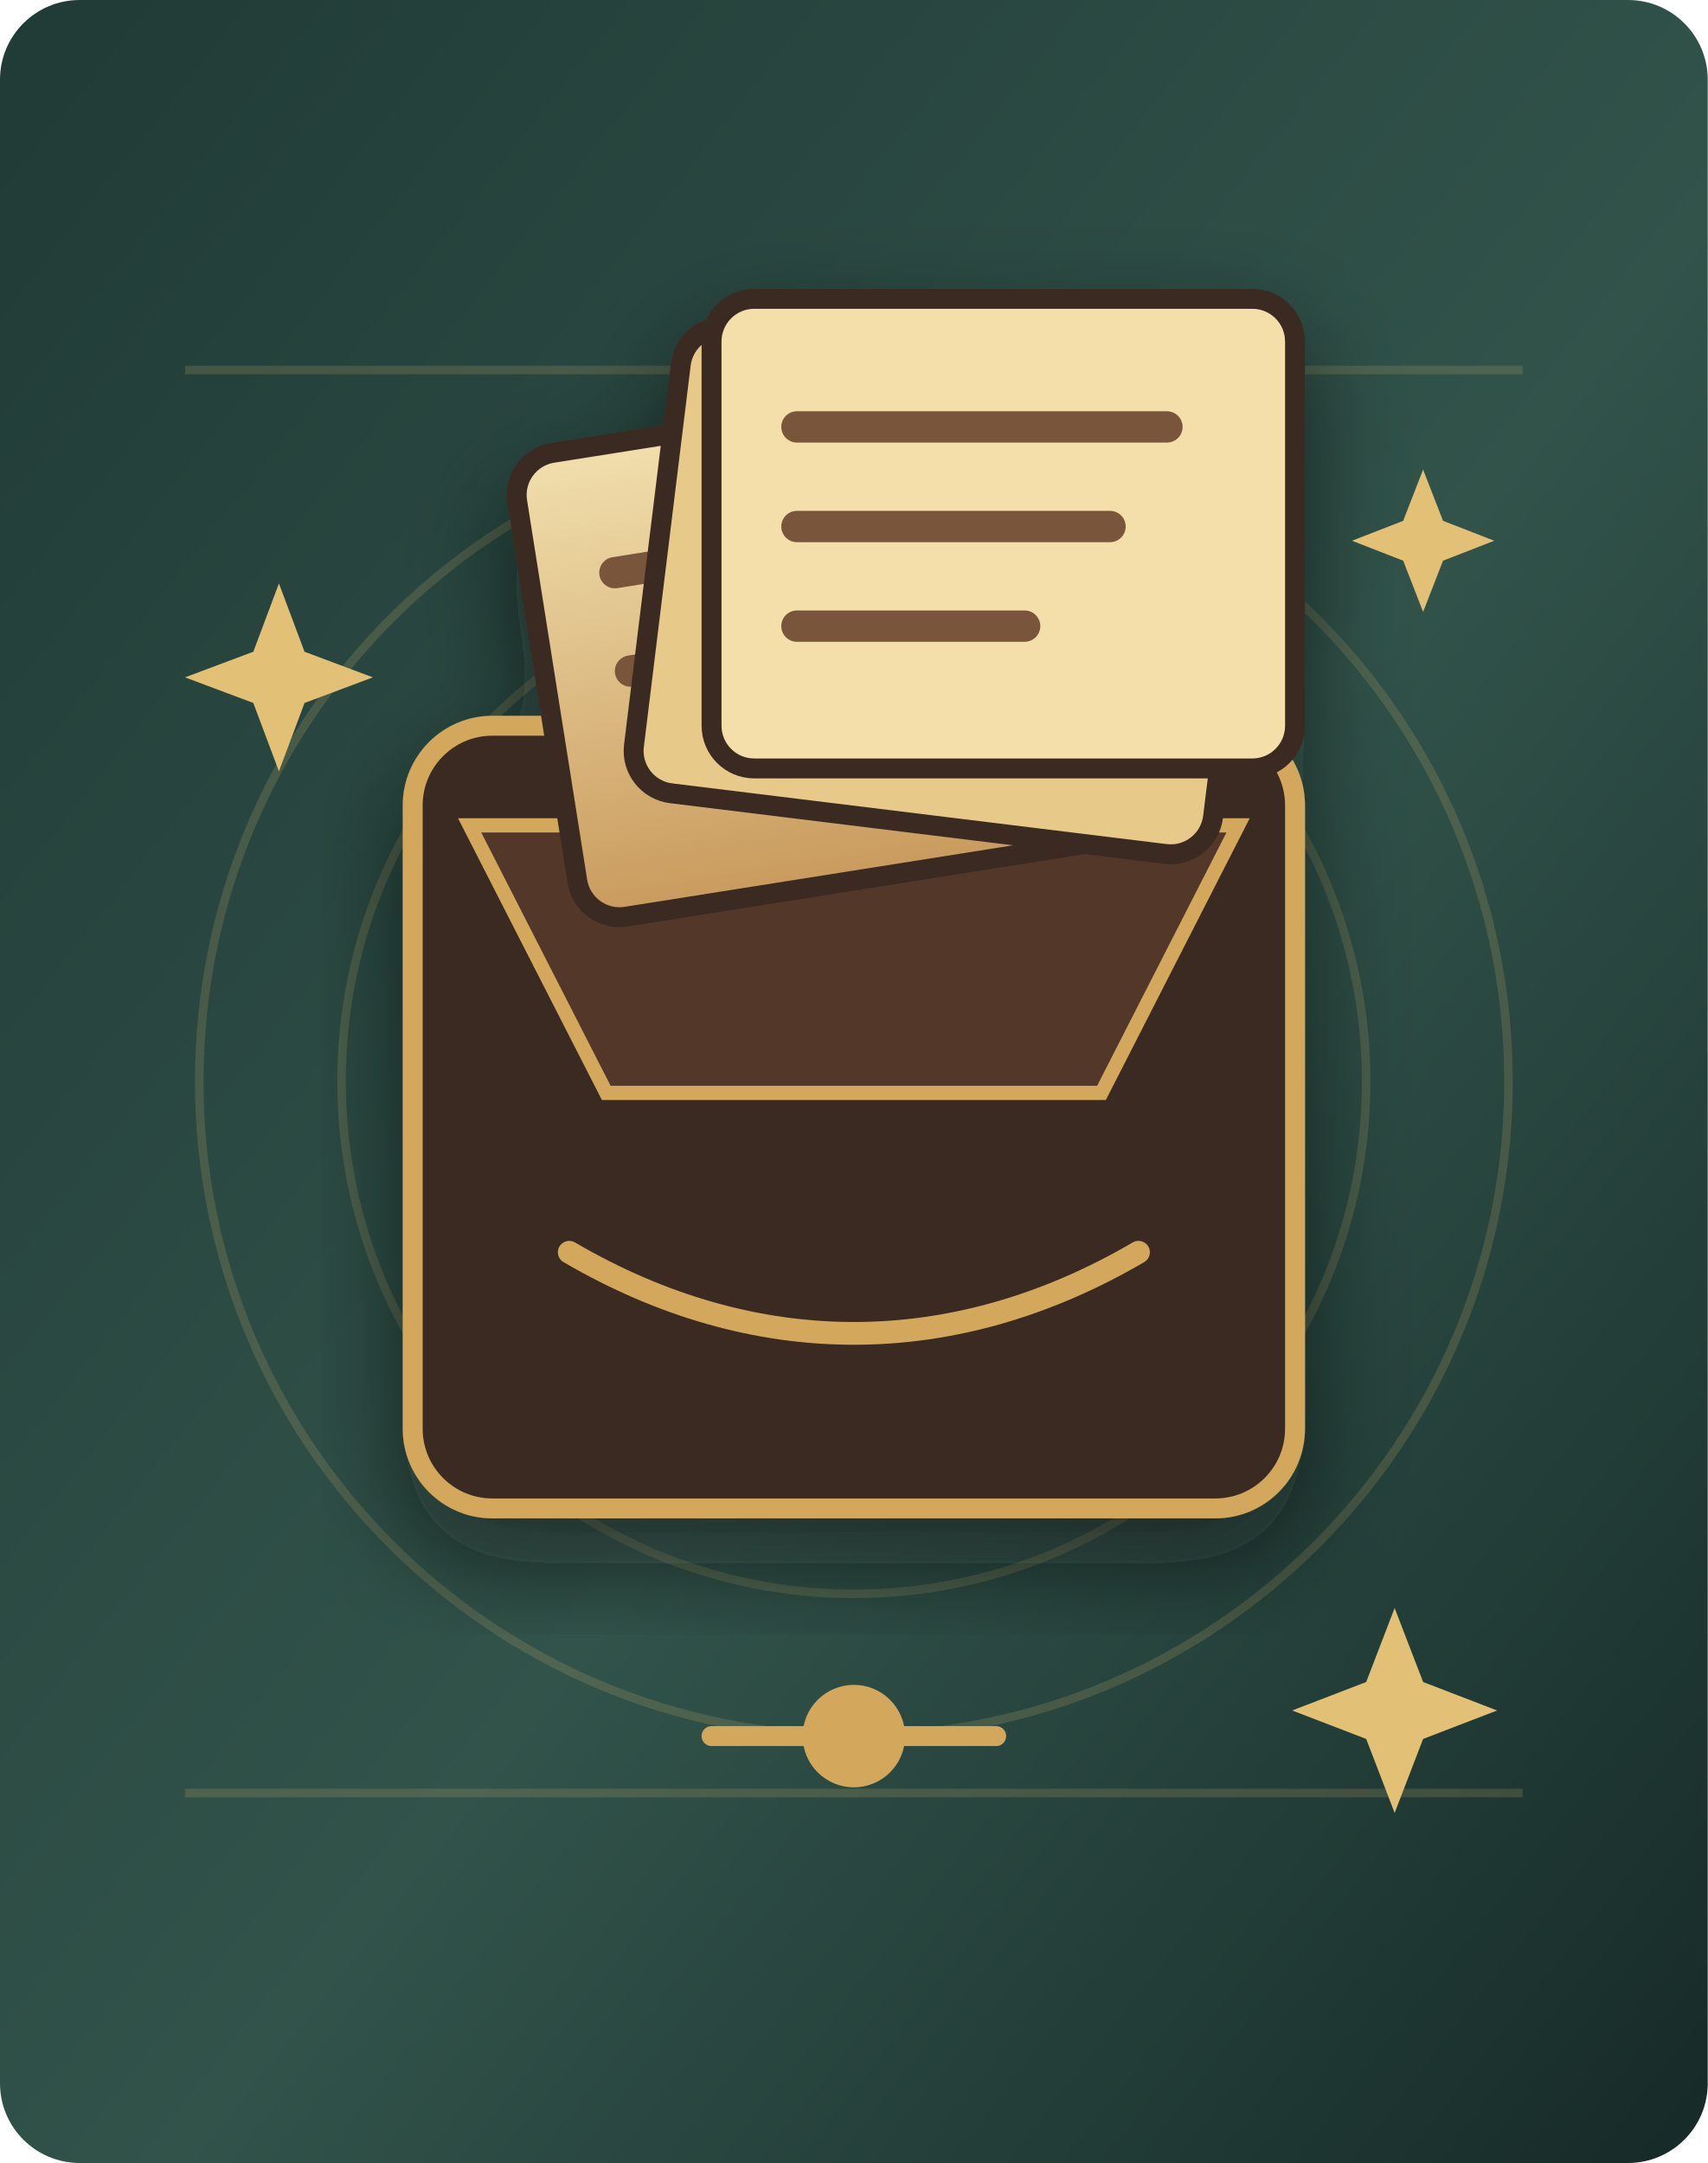
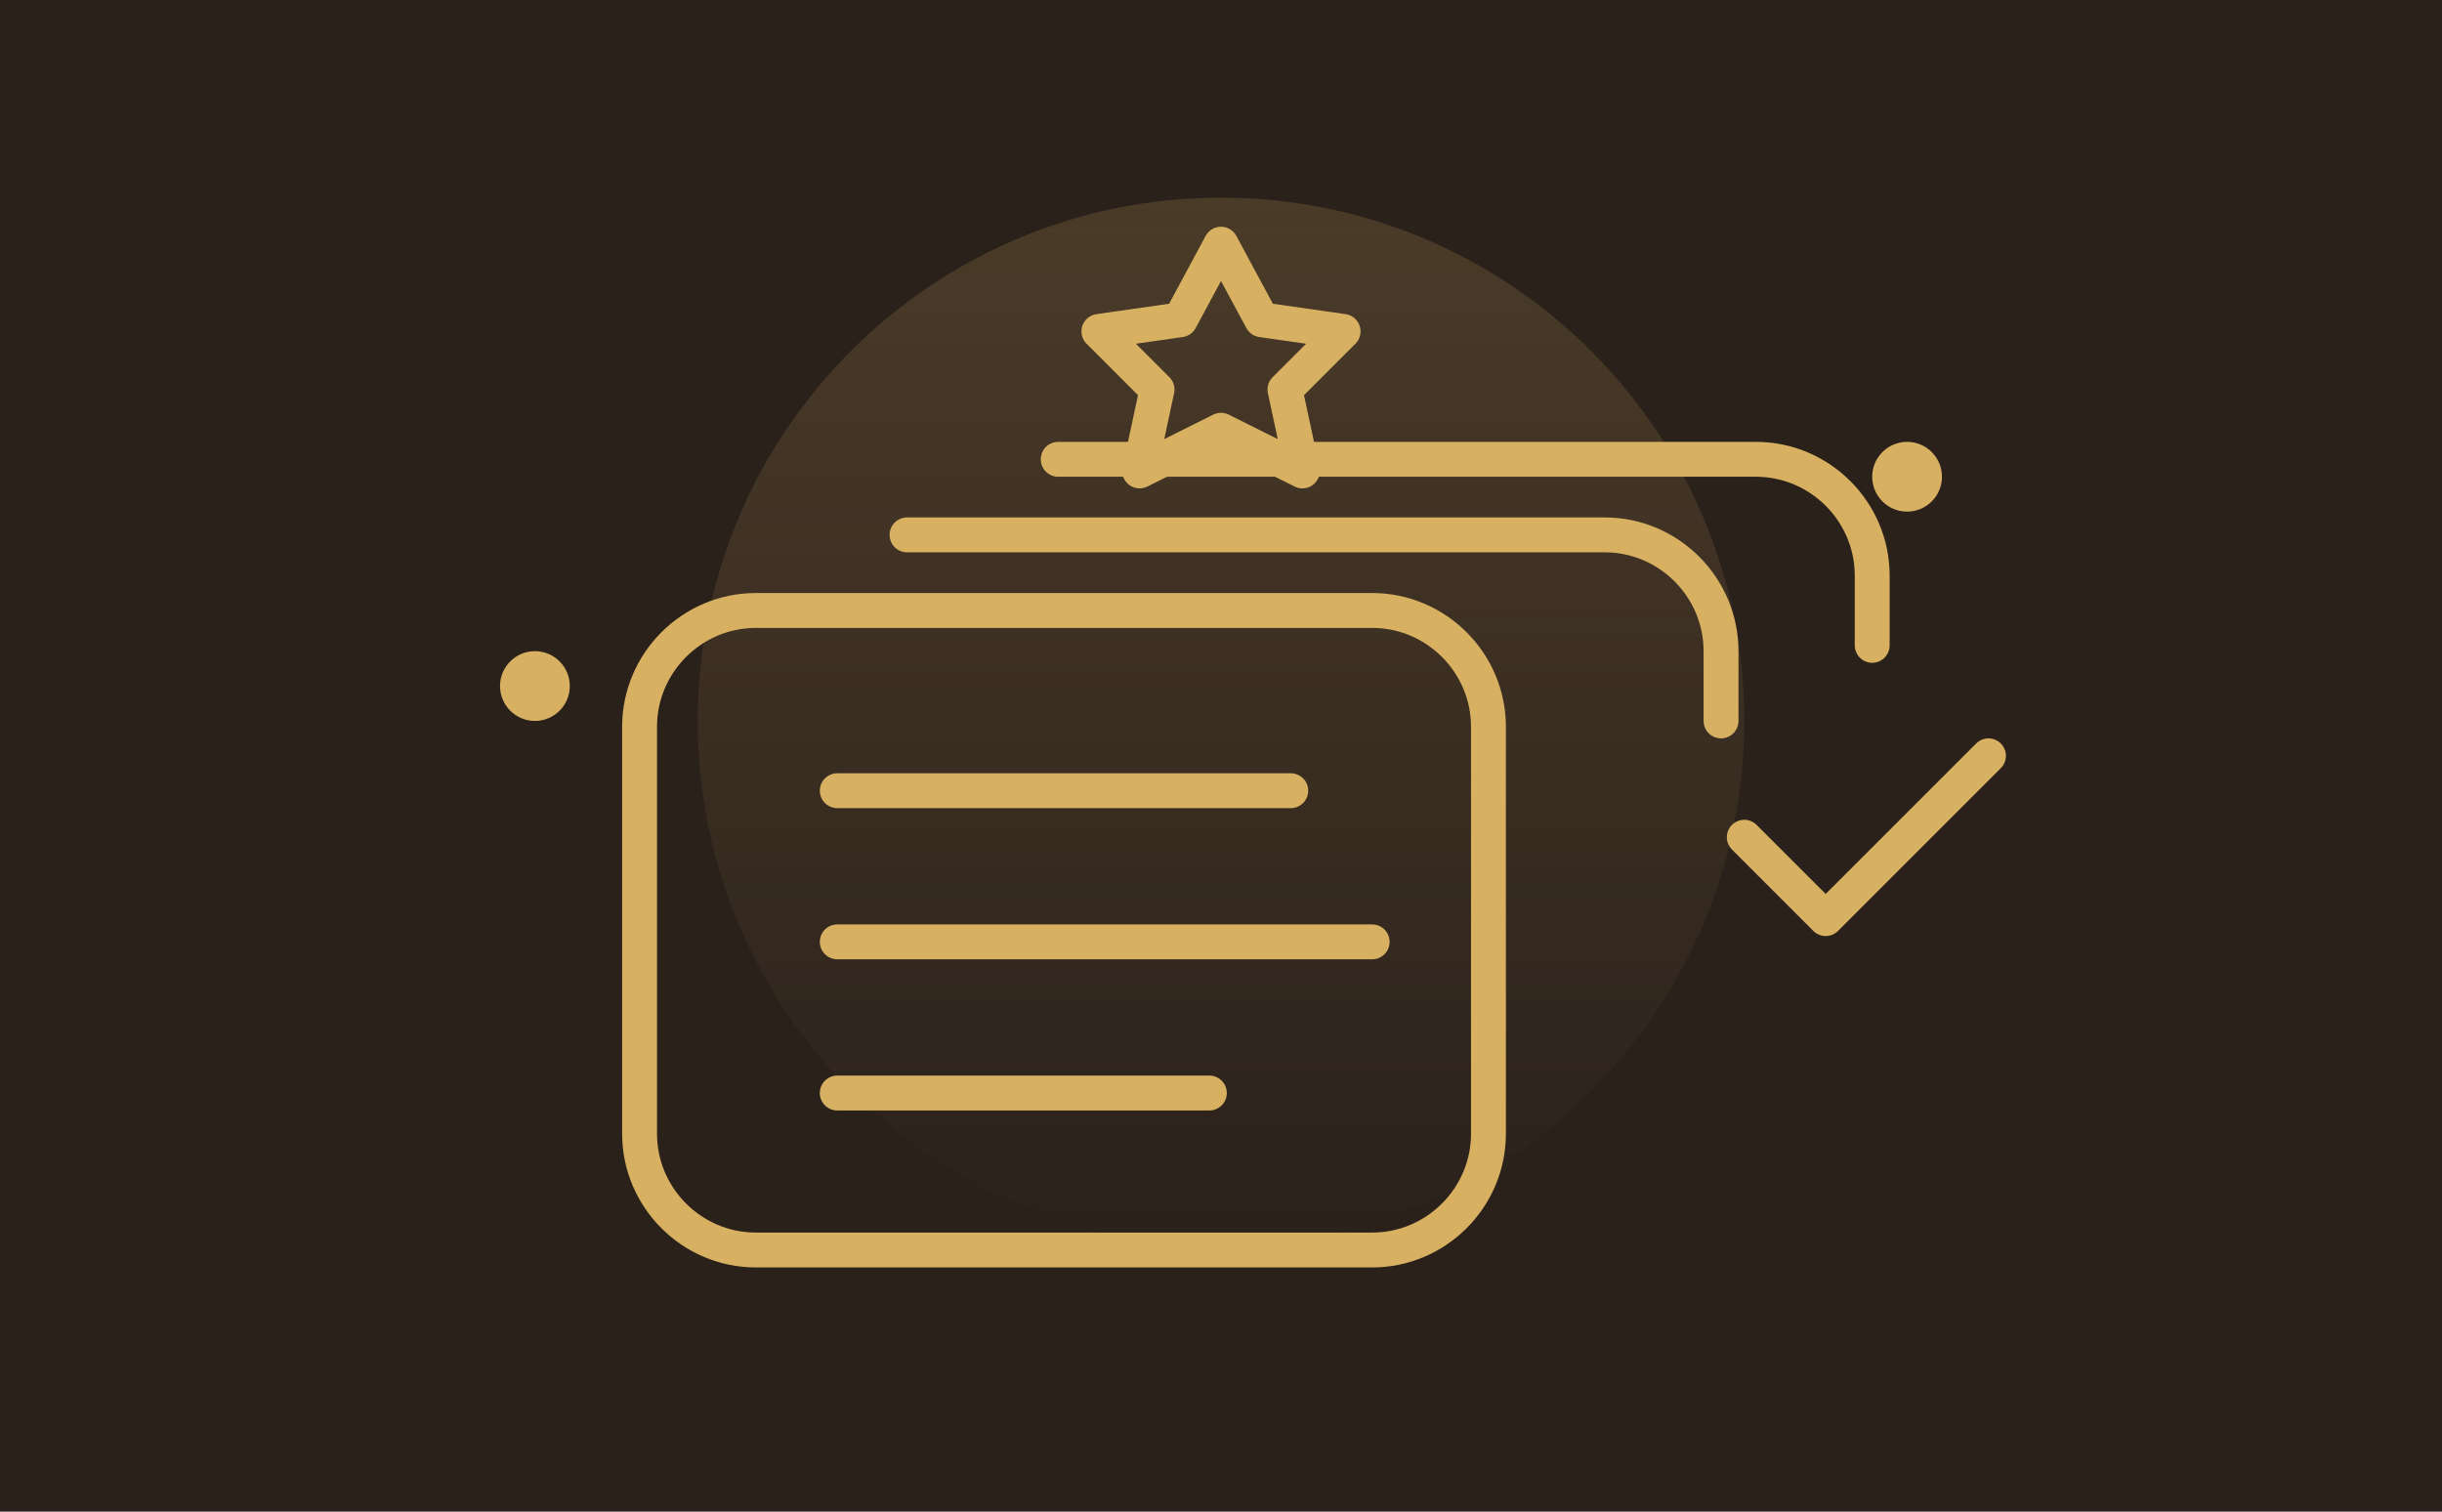
- <svg xmlns="http://www.w3.org/2000/svg" viewBox="0 0 600 760" role="img" aria-label="Carta de organização">
+ <svg xmlns="http://www.w3.org/2000/svg" viewBox="0 0 420 260" width="420" height="260">
  <defs>
-     <linearGradient id="bg" x1="0" y1="0" x2="1" y2="1">
-       <stop offset="0" stop-color="#203a35" />
-       <stop offset=".55" stop-color="#31534a" />
-       <stop offset="1" stop-color="#162a27" />
+     <linearGradient id="glow" x1="0" x2="0" y1="0" y2="1">
+       <stop offset="0" stop-color="#d8b165" stop-opacity=".18" />
+       <stop offset="1" stop-color="#d8b165" stop-opacity="0" />
    </linearGradient>
-     <linearGradient id="paper" x1="0" y1="0" x2="0" y2="1">
-       <stop offset="0" stop-color="#f1dfad" />
-       <stop offset="1" stop-color="#c99a5d" />
-     </linearGradient>
-     <filter id="shadow">
-       <feDropShadow dx="0" dy="16" stdDeviation="18" flood-color="#0b1513" flood-opacity=".55" />
-     </filter>
  </defs>
-   <rect width="600" height="760" rx="28" fill="url(#bg)" />
-   <g opacity=".18" fill="none" stroke="#d6b66f" stroke-width="3">
-     <path d="M65 130h470M65 630h470" />
-     <circle cx="300" cy="380" r="230" />
-     <circle cx="300" cy="380" r="180" />
+   <rect width="420" height="260" fill="#2b211b" />
+   <circle cx="210" cy="124" r="90" fill="url(#glow)" />
+   <g stroke="#d7b062" stroke-width="6" stroke-linecap="round" stroke-linejoin="round" fill="none">
+     <path d="M130 105h106c11 0 20 9 20 20v70c0 11-9 20-20 20H130c-11 0-20-9-20-20v-70c0-11 9-20 20-20z" />
+     <path d="M156 92h120c11 0 20 9 20 20v12" />
+     <path d="M182 79h120c11 0 20 9 20 20v12" />
+     <path d="M144 136h78" />
+     <path d="M144 162h92" />
+     <path d="M144 188h64" />
+     <path d="M300 144l14 14 28-28" />
+     <circle cx="92" cy="118" r="6" fill="#d7b062" stroke="none" />
+     <circle cx="328" cy="82" r="6" fill="#d7b062" stroke="none" />
+     <path d="M210 42l7 13 14 2-10 10 3 14-14-7-14 7 3-14-10-10 14-2z" />
  </g>
-   <g filter="url(#shadow)" transform="translate(0 5)">
-     <rect x="145" y="250" width="310" height="275" rx="28" fill="#3a2922" stroke="#d3a85d" stroke-width="7" />
-     <path d="M165 285h270l-48 94H213z" fill="#52372b" stroke="#d3a85d" stroke-width="5" />
-     <g transform="rotate(-9 260 250)">
-       <rect x="195" y="145" width="205" height="165" rx="15" fill="url(#paper)" stroke="#3b2a22" stroke-width="7" />
-       <path d="M225 190h130M225 225h110M225 260h88" stroke="#78543a" stroke-width="11" stroke-linecap="round" />
-     </g>
-     <g transform="rotate(7 330 245)">
-       <rect x="225" y="120" width="205" height="165" rx="15" fill="#e7c989" stroke="#3b2a22" stroke-width="7" />
-       <path d="M255 165h130M255 200h96M255 235h120" stroke="#78543a" stroke-width="11" stroke-linecap="round" />
-     </g>
-     <rect x="250" y="100" width="205" height="165" rx="15" fill="#f4dfaa" stroke="#3b2a22" stroke-width="7" />
-     <path d="M280 145h130M280 180h110M280 215h80" stroke="#78543a" stroke-width="11" stroke-linecap="round" />
-     <path d="M200 435c65 38 135 38 200 0" fill="none" stroke="#d3a85d" stroke-width="8" stroke-linecap="round" />
-   </g>
-   <g fill="#e2c176">
-     <path d="M98 205l9 24 24 9-24 9-9 24-9-24-24-9 24-9z" />
-     <path d="M500 165l7 18 18 7-18 7-7 18-7-18-18-7 18-7z" />
-     <path d="M490 565l10 26 26 10-26 10-10 26-10-26-26-10 26-10z" />
-   </g>
-   <path d="M250 610h100" stroke="#d3a85d" stroke-width="7" stroke-linecap="round" />
-   <circle cx="300" cy="610" r="18" fill="#d3a85d" />
</svg>
